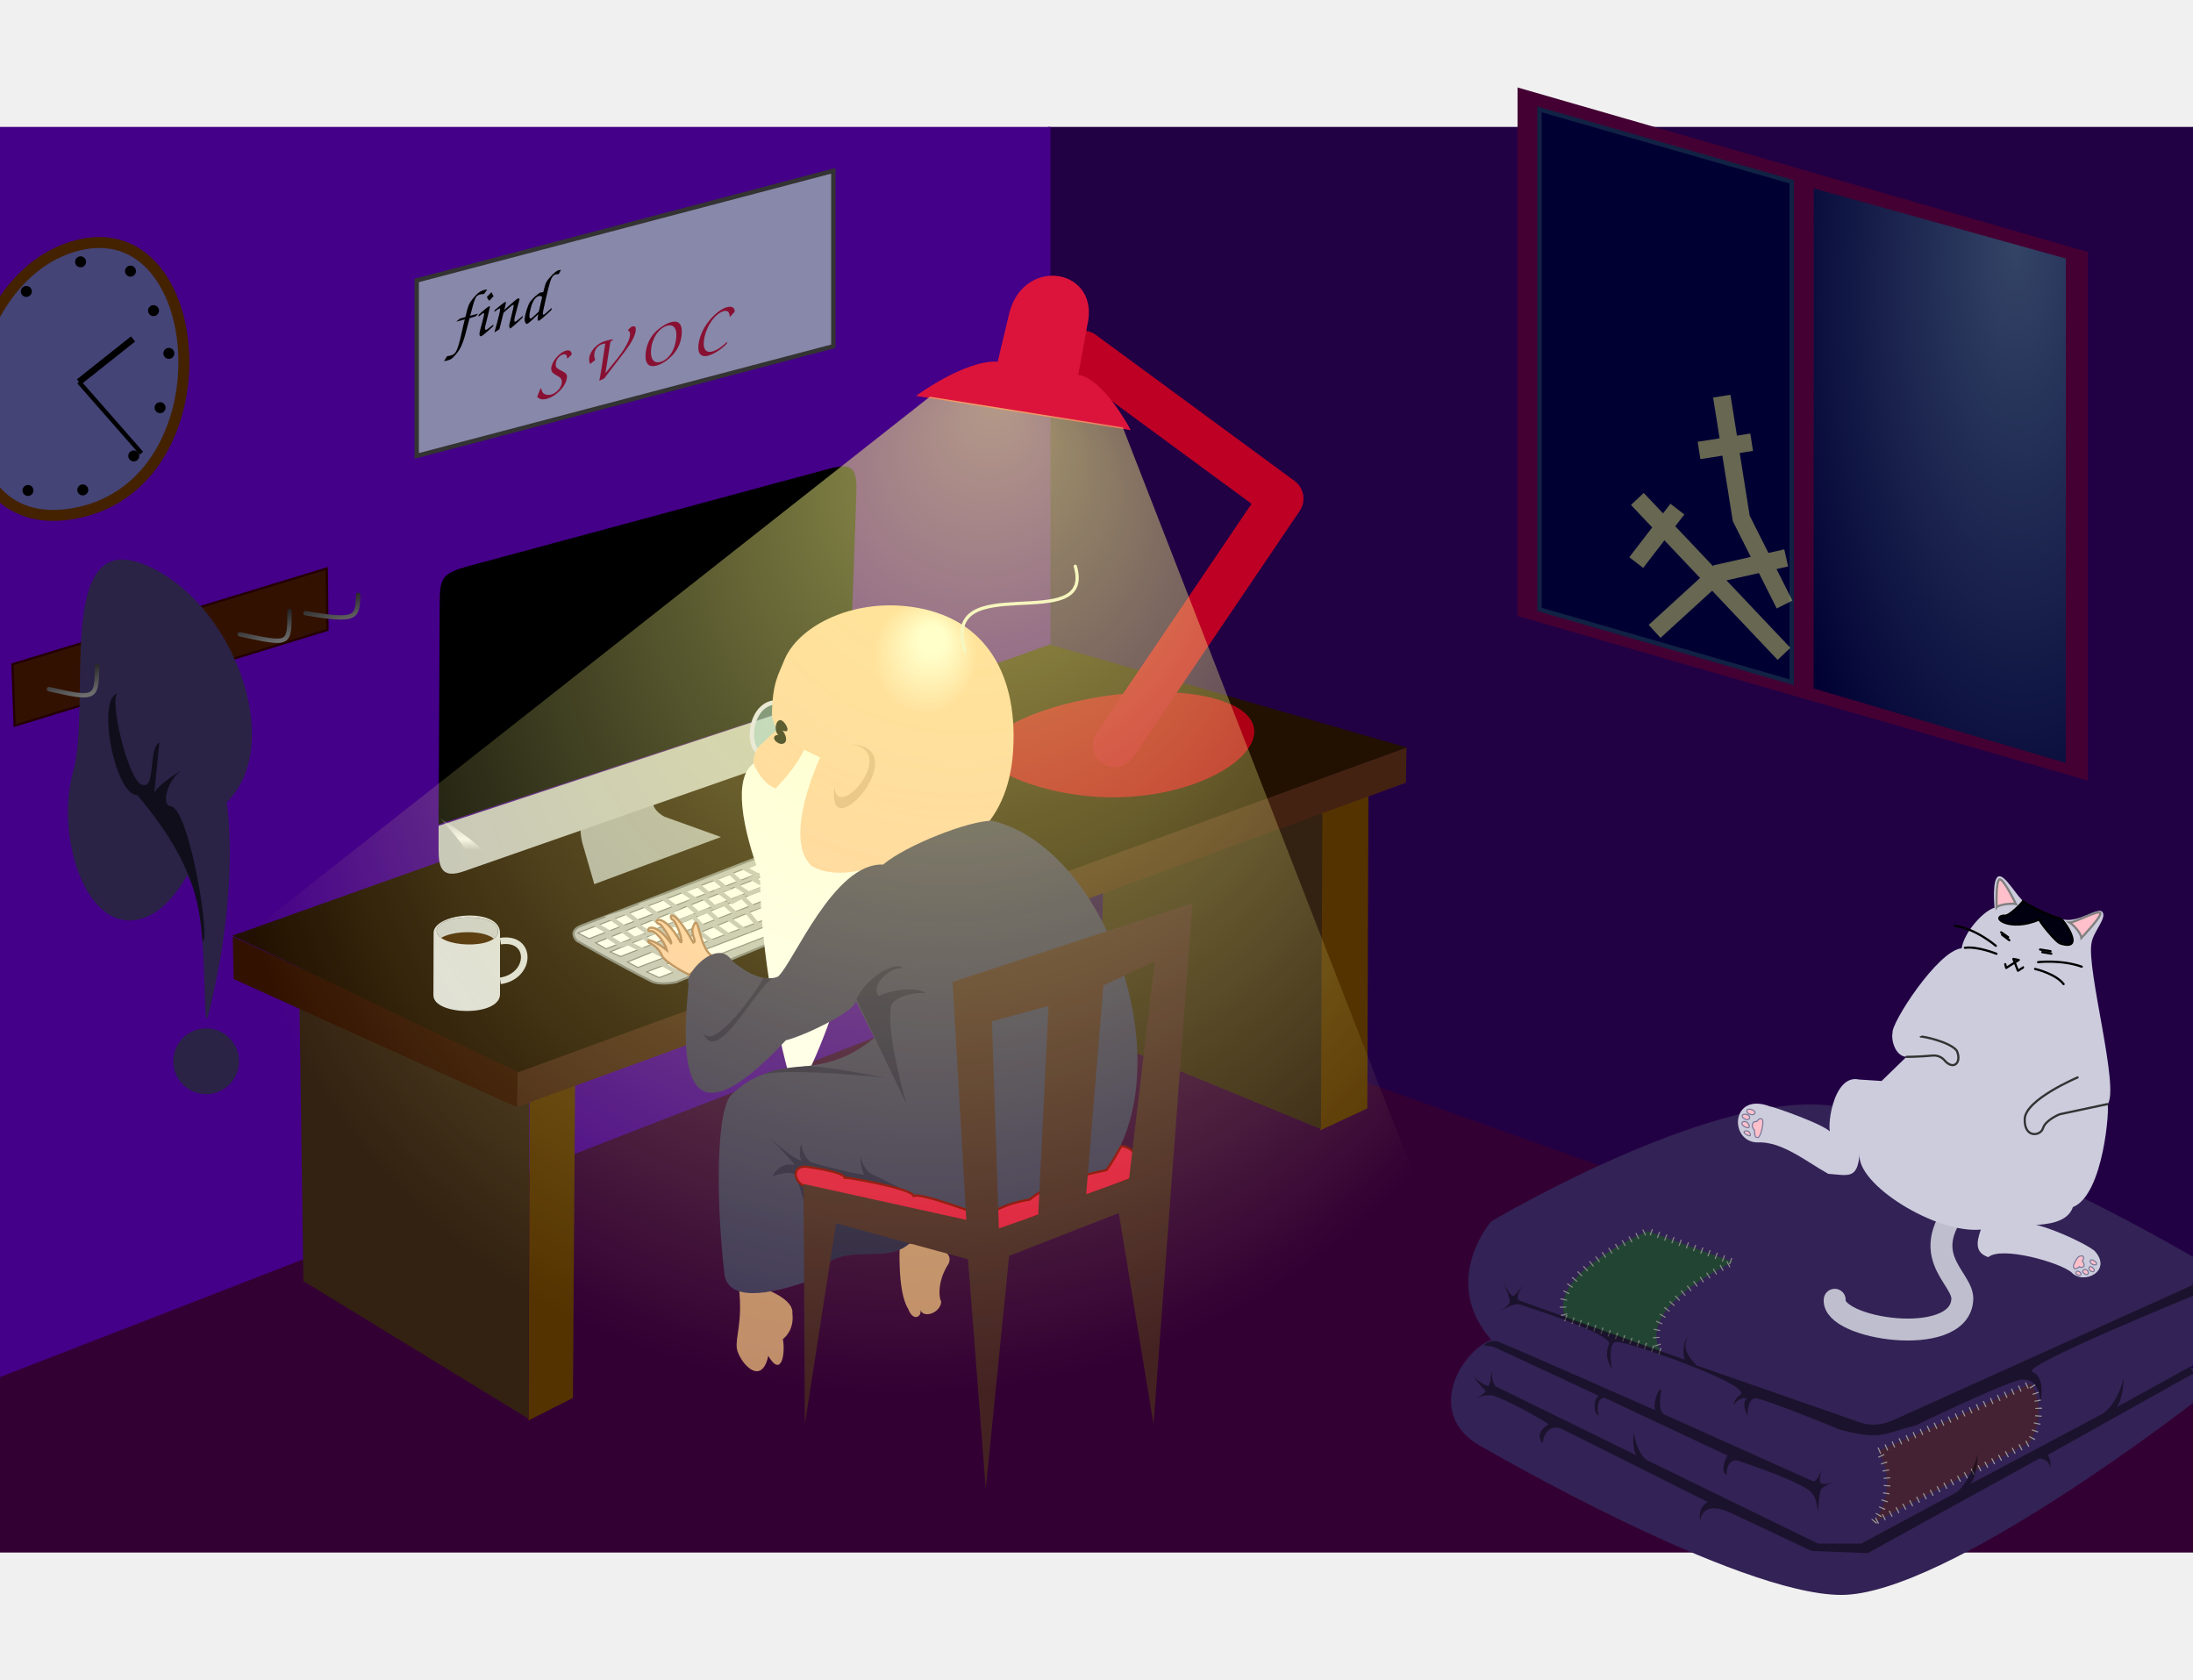
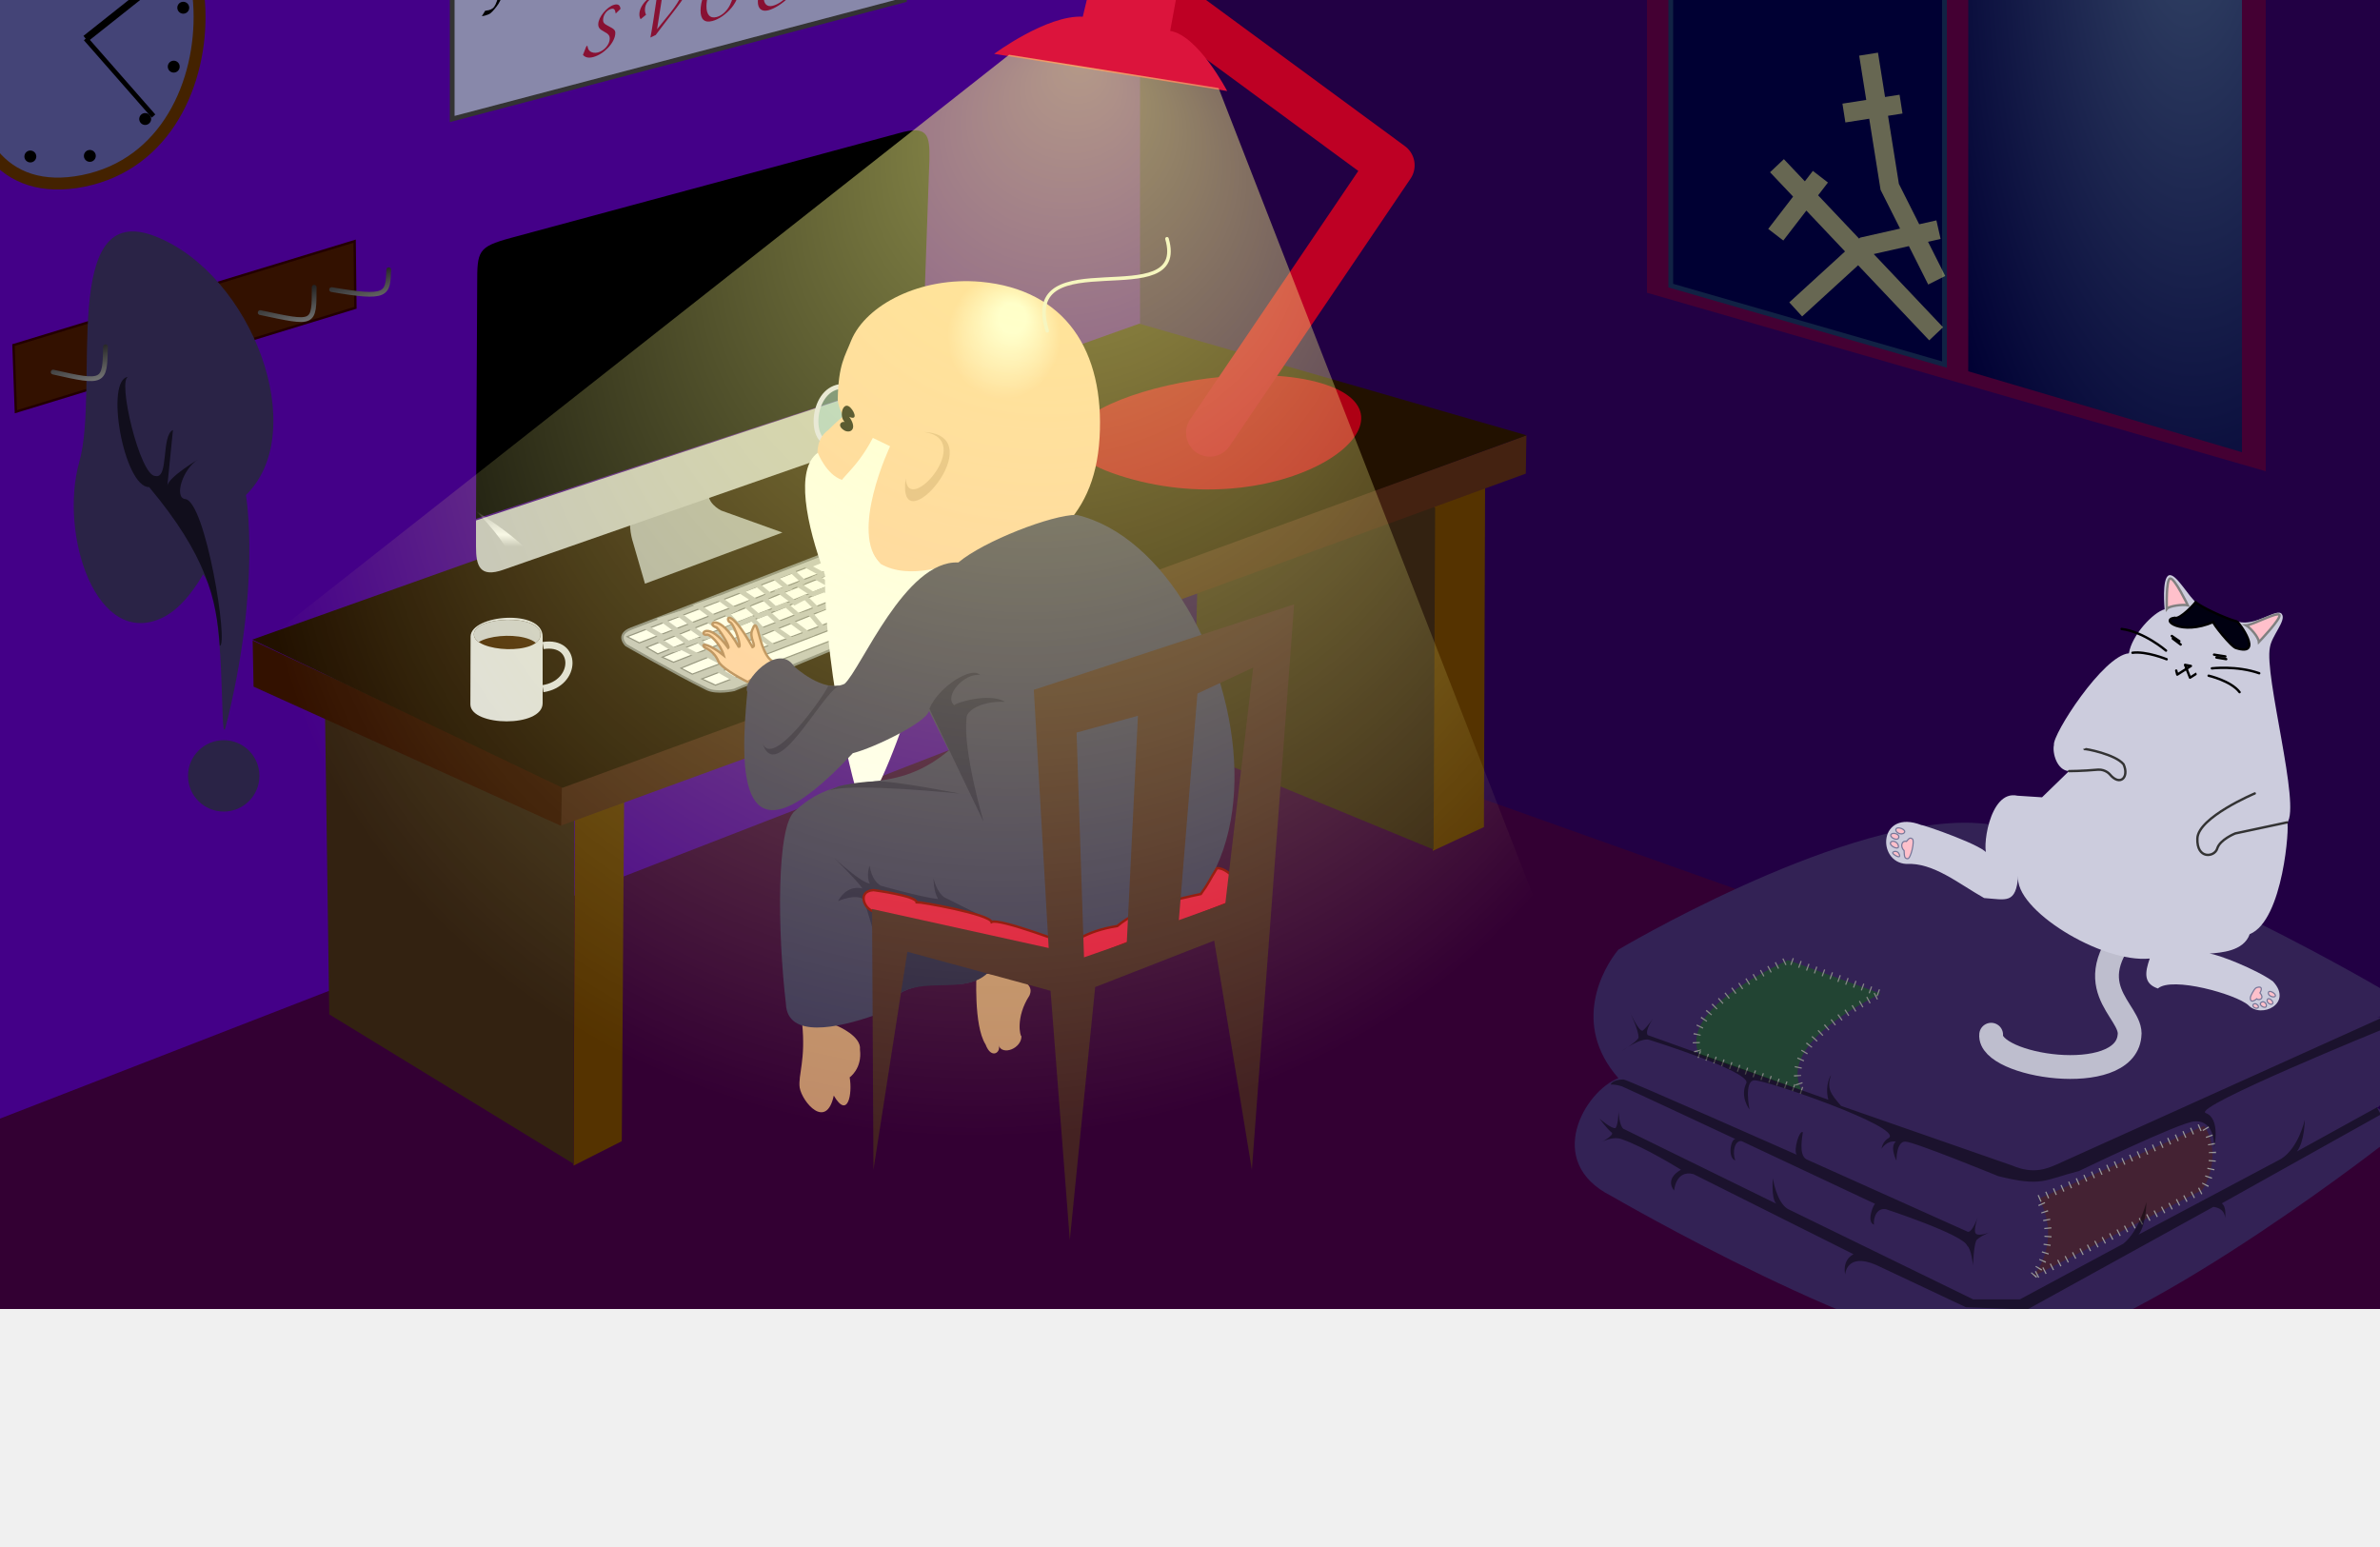
- <svg xmlns="http://www.w3.org/2000/svg">
+ <svg xmlns="http://www.w3.org/2000/svg" viewBox="0 100 1000 650">
  <svg id="wall_floor_hanger_hat_window_blanket" viewBox="0 100 1000 650">
    <style> 
  .slogan {font-size:30px;font-weight:600;font-family:cursive;transform: skew(-1deg, -15deg);}
  </style>
    <defs>
      <linearGradient id="hanger_gradient" gradientTransform="rotate(50)">
        <stop offset="50%" stop-color="black" />
        <stop offset="90%" stop-color="gray" />
      </linearGradient>
      <radialGradient id="sky_gradient" cx="1" cy="1" r="7" fx="0.8" fy="0.1">
        <stop offset="0%" stop-color="#346" />
        <stop offset="15%" stop-color="#003" />
      </radialGradient>
      <marker id="dot" viewBox="0 0 10 10" refX="5" refY="5" markerWidth="5" markerHeight="5">
        <circle cx="5" cy="5" r="5" fill="black" />
      </marker>
    </defs>
    <rect id="floor" x="0" y="484" width="1000" height="266" fill="#303" />
    <polygon id="wall_right" fill="#204" points="478,100 478,484 1000,670 1000,100" />
    <polygon id="wall_left" fill="#408" points="0,100 0,670 479,484 479,100" />
    <polygon id="frame" fill="#88a" points="190,170 190,250 380,200 380,120" stroke="#333" stroke-width="2" />
    <text x="210" y="255" class="slogan">find</text>
    <text x="250" y="290" class="slogan font-red" fill="#813">S V O C</text>
    <path id="clock" fill="#447" stroke="#420" stroke-width="5" d="M 35.33,154.00            C -24.67,169.33 -34.67,290.00 35.00,276.00              104.67,262.00 95.33,138.67 35.33,154.00 Z" />
    <polyline id="clock_numbers" fill="none" points="36.75,161.50 77.00,203.25 59.50,165.75 70.00,183.75 37.75,265.50 61.00,250.00 73.00,228.00 12.75,265.75 12.00,175.00" marker-start="url(#dot)" marker-mid="url(#dot)" marker-end="url(#dot)" />
    <path id="clock_arrow2" fill="none" stroke="black" stroke-width="2" d="M 36.00,216.25            C 36.00,216.25 64.50,248.75 64.50,248.75" />
    <path id="clock_arrow1" fill="none" stroke="black" stroke-width="3" d="M 36.00,216.25            C 36.00,216.25 60.67,196.67 60.67,196.67" />
    <path id="hanger" fill="#310" stroke="#200" stroke-width="1" d="M 5.67,345.00            C 5.67,345.00 149.00,301.33 149.00,301.33              149.00,301.33 149.33,329.33 149.33,329.33              149.33,329.33 6.67,373.00 6.67,373.00              6.67,373.00 5.67,345.00 5.67,345.00 Z" />
    <path id="hat" fill="#2a2346" d="M 65.33,299.33            C 106.00,315.33 130.67,381.33 103.33,408.00              103.33,408.00 110.00,446.00 94.67,506.00              92.08,513.22 95.53,453.87 85.33,441.33              83.05,445.33 76.83,455.25 68.67,459.33              40.67,473.33 24.67,424.67 33.33,394.00              42.00,363.33 24.67,283.33 65.33,299.33 Z" />
    <circle id="hat_ball" fill="#2a2346" cx="94" cy="526" r="15" />
    <path id="hat_crease" fill="#00000099" d="M 92.33,471.33            C 91.00,451.67 86.67,433.33 62.67,404.67              52.03,404.82 43.82,358.93 54.00,358.33              48.99,358.60 58.80,400.35 65.33,400.00              71.00,401.33 67.67,383.00 72.67,380.67              72.67,380.67 70.33,404.00 70.33,404.00              70.95,400.36 83.33,393.00 83.33,393.00              76.67,397.00 73.17,408.95 77.67,409.67              86.35,409.97 96.14,471.47 92.33,471.33 Z" />
    <path id="hanger_unit" fill="none" stroke="url(#hanger_gradient)" stroke-width="2" stroke-linecap="round" d="M 139.33,321.67            C 162.88,325.75 163.00,323.75 163.33,313.33M 109.33,331.33            C 132.18,336.18 132.00,336.55 132.00,320.67M 22.33,356.33            C 44.00,361.27 44.00,360.73 44.33,345.67" />
    <path id="window_frame" fill="#403" d="M 692,82    L 692,323 952,398 952,157 Z" />
    <polygon id="window_left" fill="#003" stroke="#124" stroke-width="2" points="702,92 817,125 817,353.17 702,320" />
    <path id="window_crack_tape" fill="none" stroke="#dd77" stroke-width="8" d="M 754.50,330.00            C 754.50,330.00 783.50,303.50 783.50,303.50              783.50,303.50 814.50,296.50 814.50,296.50M 813.50,340.25            C 813.50,340.25 746.62,269.62 746.62,269.62M 813.75,317.75            C 813.75,317.75 794.00,278.50 794.00,278.50              794.00,278.50 785.12,222.75 785.12,222.75M 746.12,298.62            C 746.12,298.62 764.88,274.25 764.88,274.25M 774.75,247.50            C 774.75,247.50 798.75,243.75 798.75,243.75" />
    <polygon id="sky" fill="url(#sky_gradient)" points="827,128 942,160 942,390 827,356" />
    <path id="blanket" fill="#325" d="M 680.00,653.00            C 665.83,658.50 648.50,688.17 677.00,702.50              677.00,702.50 792.00,769.33 839.67,769.33              887.33,769.33 999.50,682.17 999.50,682.17              1002.43,681.12 1003.83,666.17 998.50,665.50              1005.50,663.50 1007.56,624.88 998.83,627.50              1005.45,625.64 1005.38,619.17 1000.18,615.27              1000.18,615.27 881.67,545.67 825.67,545.67              769.67,545.67 680.00,599.00 680.00,599.00              673.50,606.83 660.13,630.40 680.00,653.00 Z" />
    <path id="blanket_patch" fill="#243" stroke="#888" stroke-width="3" stroke-dasharray=".5 3" d="M 713.75,643.00            C 713.75,643.00 757.25,658.25 757.25,658.25              752.34,650.25 754.25,635.50 790.25,617.50              790.25,617.50 751.25,603.38 751.25,603.38              713.00,621.50 710.48,634.73 713.75,643.00 Z" />
    <path id="blanket_patch2" fill="#423" stroke="#999" stroke-width="3" stroke-dasharray=".5 3" d="M 856.75,703.62            C 856.75,703.62 926.12,673.00 926.12,673.00              932.50,682.62 928.91,694.91 925.27,700.00              925.27,700.00 853.82,736.55 853.82,736.55              858.55,731.82 864.62,718.38 856.75,703.62 Z" />
    <path id="blanket_crease" fill="#00000077" d="M 1000.67,627.67            C 1000.67,627.67 866.58,688.17 866.58,688.17              860.25,691.08 854.83,693.67 845.33,689.67              845.33,689.67 773.58,664.67 773.58,664.67              769.08,659.54 767.46,657.29 769.33,651.67              769.33,651.67 766.58,655.67 768.21,662.07              768.21,662.07 692.33,634.92 692.33,634.92              690.83,633.04 695.08,627.17 695.08,627.17              695.08,627.17 692.46,631.17 690.21,633.04              688.65,633.73 684.40,624.48 684.40,624.48              684.40,624.48 688.65,632.79 688.46,636.04              687.65,637.79 681.33,641.67 681.33,641.67              681.33,641.67 689.52,635.73 693.02,636.92              693.02,636.92 734.71,649.92 733.83,654.92              730.83,660.79 735.08,666.17 735.08,666.17              735.08,666.17 732.71,654.42 736.96,653.92              741.21,653.42 799.21,673.48 793.71,678.04              790.83,679.67 790.58,682.67 790.58,682.67              790.58,682.67 792.71,679.04 796.58,679.67              793.83,681.92 796.83,687.67 796.83,687.67              796.83,687.67 796.71,679.54 800.58,679.67              804.46,679.79 839.58,694.17 839.58,694.17              858.06,698.76 858.63,695.85 873.52,692.03              873.52,692.03 916.42,671.30 922.08,671.17              930.97,670.58 930.33,682.17 930.33,682.17              930.33,682.17 933.15,670.03 926.79,667.67              920.42,665.30 1002.33,632.00 1002.33,632.00              1002.33,632.00 1000.67,627.67 1000.67,627.67 Z            M 998.70,665.27            C 998.70,665.27 965.12,683.79 965.12,683.79              968.39,679.42 968.39,670.52 968.39,670.52              968.39,670.52 965.85,682.33 958.39,686.95              958.39,686.95 898.56,718.75 898.56,718.75              901.74,714.81 901.85,705.06 901.85,705.06              901.85,705.06 898.76,717.40 892.09,722.61              892.09,722.61 848.70,745.94 848.70,745.94              848.70,745.94 829.03,745.94 829.03,745.94              829.03,745.94 751.15,707.95 751.15,707.95              746.41,705.11 744.91,695.11 744.91,695.11              744.91,695.11 744.10,703.21 746.28,705.73              746.28,705.73 682.06,674.26 682.06,674.26              680.33,672.87 680.03,666.86 680.03,666.86              680.03,666.86 680.03,672.39 678.78,673.98              677.11,674.42 672.03,669.98 672.03,669.98              672.03,669.98 675.01,674.09 677.20,675.90              678.42,676.90 672.78,679.98 672.78,679.98              672.78,679.98 677.26,677.23 681.28,678.61              691.08,681.97 706.28,691.48 706.28,691.48              699.08,695.60 703.41,700.23 703.41,700.23              703.41,700.23 704.03,691.48 711.48,693.30              711.48,693.30 778.78,726.98 778.78,726.98              773.78,729.61 775.28,735.48 775.28,735.48              775.28,735.48 775.78,726.11 788.28,731.48              788.28,731.48 826.03,749.27 826.03,749.27              826.03,749.27 851.70,750.27 851.70,750.27              851.70,750.27 929.98,707.09 929.98,707.09              935.16,707.73 934.91,711.86 934.91,711.86              934.91,711.86 935.66,707.11 933.53,705.61              933.53,705.61 1000.36,668.27 1000.36,668.27              1000.36,668.27 998.70,665.27 998.70,665.27 Z            M 682.25,653.58            C 683.72,653.64 754.91,685.18 754.91,685.18              753.47,683.26 756.02,674.69 757.50,675.71              757.36,677.27 755.62,685.21 758.96,687.09              758.96,687.09 826.33,717.33 826.33,717.33              828.57,719.13 831.33,710.33 831.33,710.33              831.33,710.33 828.73,717.42 830.33,718.45              831.94,719.48 836.00,717.79 836.00,717.79              836.00,717.79 831.00,719.88 830.33,721.33              829.27,723.70 829.00,731.67 829.00,731.67              829.00,731.67 828.27,724.61 826.55,723.42              825.09,718.79 792.41,708.07 792.41,708.07              787.38,707.21 787.01,714.28 787.50,714.58              783.99,713.68 787.19,705.90 787.88,705.83              787.88,705.83 731.75,679.46 731.75,679.46              728.88,679.08 727.75,683.96 729.12,687.58              725.87,686.60 727.08,678.57 729.17,678.61              729.17,678.61 682.65,656.83 681.50,656.46              678.38,655.46 676.75,655.71 676.75,655.71              676.91,654.66 679.25,653.46 682.25,653.58 Z" />
    <polygon id="desk_front1" fill="#530" points="262.36,516.92    261.25,679.50 241.00,689.75 241.66,522.00" />
    <polygon id="desk_front2" fill="#530" points="602.50,411.50     624.00,401.50 623.50,547.50 602.00,557.50" />
    <polygon id="desk inside" fill="#321" points="602.34,556.96    501.33,515.33 504.67,384.67 603.00,413.33" />
    <polygon id="desk outside" fill="#321" points="241.33,528.67    136.33,483.33 138.34,626.21 241.00,689.00" />
    <polygon id="desk upfront" fill="#421" points="641.09,399.00    235.69,546.88 236.09,530.00 641.36,382.91" />
    <polygon id="desk upside" fill="#310" points="106.54,488.50    235.75,547.00 236.09,530.09 106.16,469.12" />
    <polygon id="desk board" fill="#210" points="236.33,531.00    641.41,382.90 478.67,336.00 106.00,468.75 " />
    <path id="stand base" fill="#ae0014" d="M 472.92,400.59            C 540.43,420.73 602.83,375.25 555.21,361.04              507.59,346.84 405.40,380.45 472.92,400.59 Z" />
    <path id="stand joint" fill="none" stroke-linecap="round" stroke-linejoin="round" stroke="#be0024" stroke-width="20" d="M 508.33,381.86            C 508.33,381.86 584.38,269.46 584.38,269.46              584.38,269.46 493.75,202.85 493.75,202.85" />
    <path id="stand head" fill="crimson" d="M 460.42,184.12            C 467.71,158.62 501.82,164.86 495.83,190.36              495.83,190.36 491.67,213.00 491.67,213.00              503.39,214.82 515.62,238.24 515.62,238.24              515.62,238.24 417.71,222.63 417.71,222.63              417.71,222.63 439.84,206.23 454.95,207.01              454.95,207.01 460.42,184.12 460.42,184.12 Z" />
    <path id="keyboard1" fill="silver" stroke="gray" stroke-width="1" d="M 424.00,442.00            C 424.00,442.00 375.00,421.67 375.00,421.67              375.00,421.67 265.18,464.14 265.18,464.14              258.46,466.74 263.09,471.09 263.09,471.09              263.09,471.09 283.21,482.68 296.93,489.49              301.20,491.61 308.50,489.88 308.50,489.88              308.50,489.88 424.00,442.00 424.00,442.00 Z" />
    <path id="keyboard2" fill="white" stroke="gray" stroke-width=".5" d="M 294.88,485.25            C 294.88,485.25 300.62,487.88 300.62,487.88              300.62,487.88 393.25,452.12 393.25,452.12              393.25,452.12 387.38,449.88 387.38,449.88              387.38,449.88 294.88,485.25 294.88,485.25 Z            M 286.12,480.75            C 286.12,480.75 290.88,483.25 290.88,483.25              290.88,483.25 385.12,447.75 385.12,447.75              385.12,447.75 374.25,444.88 374.25,444.88              374.25,444.88 286.12,480.75 286.12,480.75 Z            M 283.00,478.25            C 283.00,478.25 278.25,476.12 278.25,476.12              278.25,476.12 366.25,440.25 366.25,440.25              366.25,440.25 370.88,443.00 371.38,443.38              371.88,443.75 283.00,478.25 283.00,478.25 Z            M 276.38,474.75            C 276.38,474.75 271.62,472.00 271.62,472.00              271.62,472.00 359.00,437.12 359.00,437.12              359.00,437.12 364.12,439.88 364.12,439.88              364.12,439.88 276.38,474.75 276.38,474.75 Z            M 268.62,470.12            C 268.62,470.12 263.50,467.50 263.50,467.50              263.50,467.50 351.75,433.50 351.75,433.50              351.75,433.50 356.88,436.12 356.88,436.12              356.88,436.12 268.62,470.12 268.62,470.12 Z" />
    <path id="keyboard3" fill="none" stroke="silver" stroke-width="2" d="M 271.38,463.50            C 271.38,463.50 278.62,467.75 278.62,467.75              278.62,467.75 276.62,468.75 276.62,468.75              276.62,468.75 283.12,473.00 283.12,473.00              283.12,473.00 286.50,472.12 286.50,472.12              286.50,472.12 292.62,475.25 292.62,475.25              292.62,475.25 297.00,475.12 297.00,475.12              297.00,475.12 305.00,479.25 305.00,479.25              305.00,479.25 301.12,481.12 301.12,481.12              301.12,481.12 309.88,486.12 309.88,486.12              309.88,486.12 317.62,483.50 317.62,483.50              317.62,483.50 308.88,478.38 308.88,478.38              308.88,478.38 310.62,477.75 310.62,477.75              310.62,477.75 303.50,472.62 303.50,472.62              303.50,472.62 299.12,474.00 299.12,474.00              299.12,474.00 293.25,469.00 293.25,469.00              293.25,469.00 289.25,470.25 289.25,470.25              289.25,470.25 283.25,465.88 283.25,465.88              283.25,465.88 284.88,465.25 284.88,465.25              284.88,465.25 278.00,460.25 278.00,460.25              278.00,460.25 285.12,458.00 285.12,458.00              285.12,458.00 291.12,462.62 291.12,462.62              291.12,462.62 290.25,463.62 290.25,463.62              290.25,463.62 296.12,467.75 296.12,467.75              296.12,467.75 300.75,466.38 300.75,466.38              300.75,466.38 305.88,470.12 305.88,470.12              305.88,470.12 309.88,469.00 309.88,469.00              309.88,469.00 326.38,480.25 326.38,480.25M 325.12,471.88            C 325.12,471.88 317.88,466.38 317.88,466.38              317.88,466.38 313.25,467.88 313.25,467.88              313.25,467.88 307.75,463.38 307.75,463.38              307.75,463.38 303.88,465.25 303.88,465.25              303.88,465.25 297.88,460.88 297.88,460.88              297.88,460.88 299.88,459.38 299.88,459.38              299.88,459.38 293.25,454.50 293.25,454.50              293.25,454.50 302.12,451.38 302.12,451.38              302.12,451.38 308.62,456.12 308.62,456.12              308.62,456.12 305.38,457.75 305.38,457.75              305.38,457.75 309.88,462.50 309.88,462.50              309.88,462.50 315.88,459.88 315.88,459.88              315.88,459.88 320.75,465.00 320.75,465.00              320.75,465.00 324.75,463.38 324.75,463.38              324.75,463.38 332.50,468.75 332.50,468.75              332.50,468.75 339.88,466.62 339.88,466.62              339.88,466.62 332.00,460.75 332.00,460.75              332.00,460.75 327.75,462.12 327.75,462.12              327.75,462.12 322.62,457.38 322.62,457.38              322.62,457.38 318.62,458.88 318.62,458.88              318.62,458.88 313.25,454.25 313.25,454.25              313.25,454.25 317.00,452.25 317.00,452.25              317.00,452.25 311.12,448.38 311.12,448.38              311.12,448.38 318.00,445.50 318.00,445.50              318.00,445.50 323.38,450.00 323.38,450.00              323.38,450.00 321.00,451.38 321.00,451.38              321.00,451.38 325.75,455.75 325.75,455.75              325.75,455.75 330.25,454.12 330.25,454.12              330.25,454.12 335.50,458.75 335.50,458.75              335.50,458.75 340.25,457.50 340.25,457.50              340.25,457.50 345.75,464.12 345.75,464.12              345.75,464.12 353.00,462.12 353.00,462.12              353.00,462.12 347.50,454.62 347.50,454.62              347.50,454.62 343.50,456.12 343.50,456.12              343.50,456.12 338.25,450.88 338.25,450.88              338.25,450.88 333.88,453.25 333.88,453.25              333.88,453.25 327.38,448.38 327.38,448.38              327.38,448.38 331.12,447.25 331.12,447.25              331.12,447.25 325.50,442.62 325.50,442.62              325.50,442.62 332.75,439.88 332.75,439.88              332.75,439.88 337.50,444.38 337.62,444.38              337.75,444.38 335.50,445.75 335.50,445.75              335.50,445.75 341.50,449.62 341.50,449.62              341.50,449.62 346.62,447.75 346.62,447.75              346.62,447.75 351.50,452.12 351.50,452.12              351.50,452.12 349.88,446.50 349.88,446.50              349.88,446.50 343.00,442.62 343.00,442.62              343.00,442.62 345.75,441.38 345.75,441.38              345.75,441.38 339.25,437.88 339.25,437.88              339.25,437.88 345.12,435.50 345.12,435.50              345.12,435.50 351.62,438.88 351.62,438.88" />
  </svg>
  <svg id="cattail_hand_foot_anim" viewBox="0 100 1000 650">
    <path id="cat_tail" fill="none" stroke="#bebece" stroke-width="10" stroke-linecap="round" d="M 898.88,585.62            C 870.00,614.12 896.38,624.38 894.75,635.25              892.64,656.91 835.33,648.03 836.62,634.75">
      <animate attributeName="d" dur="2s" begin="1.5s" repeatCount="indefinite" keyTimes="0;.70;.9;1" values="M 898.88,585.62            C 870.00,614.12 896.38,624.38 894.75,635.25              892.64,656.91 835.33,648.03 836.62,634.75;     M 898.88,585.62            C 870.00,614.12 896.38,624.38 894.75,635.25              892.64,656.91 835.33,648.03 836.62,634.75;     M 898.88,585.62            C 870.00,614.12 896.38,624.38 894.75,635.25              892.64,656.91 840.00,648.00 850.73,623.27;     M 898.88,585.62            C 870.00,614.12 896.38,624.38 894.75,635.25              892.64,656.91 835.33,648.03 836.62,634.75" />
    </path>
    <path id="hand" fill="#ffcca9" stroke="#af7c59" d="M 314.18,486.55            C 314.18,486.55 303.64,481.45 301.82,477.82              300.82,475.36 298.91,473.27 296.00,472.00              294.12,469.88 298.38,470.75 304.09,475.36              302.75,470.62 298.10,465.93 296.62,466.75              293.50,466.62 297.62,460.62 306.00,472.25              306.89,471.58 301.37,463.04 300.75,463.50              296.62,462.25 302.12,456.88 310.36,471.73              311.87,472.52 308.88,463.12 307.00,461.62              304.38,460.75 306.00,453.75 316.18,471.91              318.15,471.29 314.38,467.88 316.25,464.25              318.88,457.12 318.55,477.64 326.55,478.55              326.55,478.55 314.18,486.55 314.18,486.55 Z">
      <animate attributeName="d" keyTimes="0;.2;.4;.6;.8;1" dur=".3s" repeatCount="indefinite" values="M 314.18,486.55            C 314.18,486.55 303.64,481.45 301.82,477.82              300.82,475.36 298.91,473.27 296.00,472.00              294.12,469.88 298.38,470.75 304.09,475.36              302.75,470.62 298.10,465.93 296.62,466.75              293.50,466.62 297.62,460.62 306.00,472.25              306.89,471.58 301.37,463.04 300.75,463.50              296.62,462.25 302.12,456.88 310.36,471.73              311.87,472.52 308.88,463.12 307.00,461.62              304.38,460.75 306.00,453.75 316.18,471.91              318.15,471.29 314.38,467.88 316.25,464.25              318.88,457.12 318.55,477.64 326.55,478.55              326.55,478.55 314.18,486.55 314.18,486.55 Z;     M 318.10,486.12            C 318.10,486.12 311.14,478.98 309.32,475.35              308.32,472.89 305.66,473.64 302.75,472.38              303.62,470.38 304.94,469.88 310.40,472.31              309.06,467.57 306.86,467.68 305.38,468.50              302.25,468.37 304.89,458.98 313.27,470.61              314.69,470.01 313.00,465.12 309.25,463.75              305.12,462.50 319.00,460.38 316.01,470.35              317.88,471.62 319.50,464.15 314.38,462.25              311.82,461.38 319.18,453.17 322.88,471.38              324.85,470.75 326.88,467.00 327.38,466.38              338.12,461.12 324.50,469.75 330.47,478.12              330.47,478.12 318.10,486.12 318.10,486.12 Z;     M 315.22,487.48            C 315.22,487.48 301.70,480.07 299.88,476.44              298.88,473.98 296.39,470.87 292.70,472.39              289.96,472.43 294.52,464.79 299.44,472.06              298.10,467.32 297.86,464.93 296.38,465.75              293.25,465.62 297.88,459.19 302.00,470.69              302.89,470.02 300.81,462.42 300.19,462.88              296.06,461.62 300.69,454.69 305.31,470.31              306.82,471.10 306.82,465.31 304.94,463.81              302.32,462.94 305.69,456.75 309.56,471.00              311.53,470.38 309.32,469.63 311.19,466.00              315.56,461.75 307.88,472.62 324.57,478.78              324.57,478.78 315.22,487.48 315.22,487.48 Z;     M 316.79,488.25            C 316.79,488.25 306.25,483.15 304.43,479.52              303.43,477.06 304.53,476.27 301.62,475.00              299.75,472.88 304.25,472.19 306.70,477.06              305.36,472.32 301.39,469.61 299.91,470.43              296.79,470.30 303.78,464.00 308.61,473.95              309.50,473.28 302.56,464.85 301.94,465.31              297.81,464.06 302.88,458.88 312.97,473.43              314.48,474.22 309.94,466.56 308.06,465.06              305.44,464.19 305.88,457.06 318.79,473.61              320.76,472.99 316.99,469.58 318.86,465.95              321.49,458.82 321.16,479.34 329.16,480.25              329.16,480.25 316.79,488.25 316.79,488.25 Z;     M 315.83,486.64            C 315.83,486.64 306.34,479.41 304.52,475.78              303.52,473.32 302.56,471.84 299.65,470.57              297.77,468.45 301.61,467.70 306.65,473.91              305.31,469.17 304.39,468.52 301.91,465.83              298.79,465.70 302.65,459.78 309.65,472.65              310.54,471.98 305.62,462.93 305.00,463.39              300.87,462.14 307.13,456.78 313.19,471.77              315.11,472.59 313.78,464.04 313.17,464.04              310.55,463.17 315.00,454.64 317.83,472.00              319.80,471.38 317.56,469.59 319.43,465.96              322.06,458.83 320.20,477.73 328.20,478.64              328.20,478.64 315.83,486.64 315.83,486.64 Z;     M 314.18,486.55            C 314.18,486.55 303.64,481.45 301.82,477.82              300.82,475.36 298.91,473.27 296.00,472.00              294.12,469.88 298.38,470.75 304.09,475.36              302.75,470.62 298.10,465.93 296.62,466.75              293.50,466.62 297.62,460.62 306.00,472.25              306.89,471.58 306.07,467.45 305.45,467.91              302.91,469.09 305.73,456.55 310.36,471.73              311.87,472.52 308.88,463.12 307.00,461.62              304.38,460.75 306.00,453.75 316.18,471.91              318.15,471.29 314.38,467.88 316.25,464.25              318.88,457.12 318.55,477.64 326.55,478.55              326.55,478.55 314.18,486.55 314.18,486.55 Z" />
    </path>
    <path id="foot_left" fill="#bf8c69" d="M 351.67,631.00            C 345.79,628.28 337.00,629.67 337.00,629.67              338.67,645.33 335.27,651.55 336.00,657.00              337.12,663.17 347.18,674.91 350.33,660.33              356.27,670.45 358.22,659.52 357.00,652.67              357.00,652.67 362.33,649.00 361.33,641.00              362.00,635.33 351.99,631.15 351.67,631.00 Z">
      <animate attributeName="d" keyTimes="0;.45;.5;.95;1" dur="5s" repeatCount="indefinite" values="M 351.67,631.00            C 345.79,628.28 337.00,629.67 337.00,629.67              338.67,645.33 335.27,651.55 336.00,657.00              337.12,663.17 347.18,674.91 350.33,660.33              356.27,670.45 358.22,659.52 357.00,652.67              357.00,652.67 362.33,649.00 361.33,641.00              362.00,635.33 351.99,631.15 351.67,631.00 Z;     M 351.67,631.00            C 345.79,628.28 337.00,629.67 337.00,629.67              338.67,645.33 335.27,651.55 336.00,657.00              337.12,663.17 347.18,674.91 350.33,660.33              356.27,670.45 358.22,659.52 357.00,652.67              357.00,652.67 362.33,649.00 361.33,641.00              362.00,635.33 351.99,631.15 351.67,631.00 Z;     M 351.67,631.00            C 345.79,628.28 337.00,629.67 337.00,629.67              338.67,645.33 339.73,655.36 341.09,658.55              346.55,664.18 358.82,666.55 355.00,659.64              358.55,666.82 361.27,659.36 358.18,654.91              353.91,646.64 361.27,644.18 360.27,636.18              360.94,630.51 351.99,631.15 351.67,631.00 Z;     M 351.67,631.00            C 345.79,628.28 337.00,629.67 337.00,629.67              338.67,645.33 339.73,655.36 341.09,658.55              346.55,664.18 358.82,666.55 355.00,659.64              358.55,666.82 361.27,659.36 358.18,654.91              353.91,646.64 361.27,644.18 360.27,636.18              360.94,630.51 351.99,631.15 351.67,631.00 Z;     M 351.67,631.00            C 345.79,628.28 337.00,629.67 337.00,629.67              338.67,645.33 335.27,651.55 336.00,657.00              337.12,663.17 347.18,674.91 350.33,660.33              356.27,670.45 358.22,659.52 357.00,652.67              357.00,652.67 362.33,649.00 361.33,641.00              362.00,635.33 351.99,631.15 351.67,631.00 Z" />
    </path>
    <path id="foot_right" fill="#bf8c69" d="M 410.33,608.67            C 410.33,608.67 426.33,610.33 426.33,610.33              431.09,612.44 434.24,614.40 432.55,618.27              426.51,627.58 428.72,635.70 429.18,635.36              429.24,640.49 421.18,643.73 419.55,639.18              420.82,641.91 416.58,645.49 414.09,638.82              409.00,630.82 410.33,608.67 410.33,608.67 Z">
      <animate attributeName="d" keyTimes="0;.45;.5;.95;1" dur="5s" repeatCount="indefinite" values="M 410.33,608.67            C 410.33,608.67 426.33,610.33 426.33,610.33              431.09,612.44 434.24,614.40 432.55,618.27              426.51,627.58 428.72,635.70 429.18,635.36              429.24,640.49 421.18,643.73 419.55,639.18              420.82,641.91 416.58,645.49 414.09,638.82              409.00,630.82 410.33,608.67 410.33,608.67 Z;     M 410.33,608.67            C 410.33,608.67 426.33,610.33 426.33,610.33              431.09,612.44 434.24,614.40 432.55,618.27              426.51,627.58 428.72,635.70 429.18,635.36              429.24,640.49 421.18,643.73 419.55,639.18              420.82,641.91 416.58,645.49 414.09,638.82              409.00,630.82 410.33,608.67 410.33,608.67 Z;     M 410.33,608.67            C 410.33,608.67 426.33,610.33 426.33,610.33              431.09,612.44 433.67,617.00 432.67,620.33              428.68,624.49 428.33,637.33 428.33,637.33              428.39,642.46 418.74,646.25 418.67,640.00              420.17,648.94 411.15,644.22 410.33,639.33              410.33,639.33 410.33,608.67 410.33,608.67 Z;     M 410.33,608.67            C 410.33,608.67 426.33,610.33 426.33,610.33              431.09,612.44 433.67,617.00 432.67,620.33              428.68,624.49 428.33,637.33 428.33,637.33              428.39,642.46 418.74,646.25 418.67,640.00              420.17,648.94 411.15,644.22 410.33,639.33              410.33,639.33 410.33,608.67 410.33,608.67 Z;     M 410.33,608.67            C 410.33,608.67 426.33,610.33 426.33,610.33              431.09,612.44 434.24,614.40 432.55,618.27              426.51,627.58 428.72,635.70 429.18,635.36              429.24,640.49 421.18,643.73 419.55,639.18              420.82,641.91 416.58,645.49 414.09,638.82              409.00,630.82 410.33,608.67 410.33,608.67 Z" />
    </path>
  </svg>
  <svg id="monitor_cup_glass_face_body_cushion_chair_cat" viewBox="0 100 1000 650">
    <path id="monitor3" fill="darkgray" d="M 282.50,391.75            C 282.50,391.75 265.50,415.25 265.50,415.25              263.45,420.55 266.00,428.00 266.00,428.00              266.00,428.00 271.00,445.25 271.00,445.25              271.00,445.25 328.75,423.75 328.75,423.75              328.75,423.75 303.00,414.50 303.00,414.50              303.00,414.50 295.64,410.91 298.25,405.25              298.25,405.25 313.50,381.75 313.50,381.75              313.50,381.75 282.50,391.75 282.50,391.75 Z" />
    <path id="monitor1" fill="silver" d="M 200.00,429.67            C 200.00,437.67 201.48,442.97 211.67,439.33              211.67,439.33 387.33,378.00 387.33,378.00              387.33,378.00 387.67,356.67 387.67,356.67              387.67,356.67 200.00,418.67 200.00,418.67              200.00,418.67 200.00,429.67 200.00,429.67 Z" />
    <path id="monitor2" fill="black" d="M 200.00,418.00            C 200.00,418.00 387.33,356.67 387.33,356.67              387.33,356.67 390.50,267.25 390.50,267.25              390.75,256.50 389.75,252.50 377.50,256.00              377.50,256.00 214.50,300.00 214.50,300.00              200.75,303.75 200.50,305.50 200.50,319.25              200.50,319.25 200.00,418.00 200.00,418.00 Z" />
    <path id="cup_grip" fill="none" stroke="#ddd" stroke-width="3" d="M 228.18,471.24            C 242.81,468.94 242.56,487.19 228.13,489.35" />
    <path id="cup_hole" fill="#ccc" d="M 199.09,466.52            C 199.13,474.13 227.04,475.48 227.13,466.65              227.22,457.83 199.04,458.91 199.09,466.52 Z" />
    <path id="coffe" fill="#420" d="M 226.77,473.38            C 226.85,464.55 198.68,465.64 198.72,473.25              198.72,473.25 226.77,473.38 226.77,473.38 Z" />
    <path id="cup" fill="#ddd" d="M 228.00,495.45            C 228.00,505.82 197.82,505.27 197.64,496.00              197.64,496.00 197.73,467.45 197.73,467.45              197.82,458.23 228.11,455.67 228.00,467.55              228.00,467.55 228.00,495.45 228.00,495.45 M 199.09,466.52            C 199.13,474.13 227.04,475.48 227.13,466.65              227.22,457.83 199.04,458.91 199.09,466.52 Z" />
    <path id="glass" fill="#87ceeb7a" stroke="#ddf" stroke-width="2" d="M 350.67,363.00            C 339.67,367.33 340.67,390.33 351.33,385.33              362.00,380.33 361.67,358.67 350.67,363.00 Z" />
    <defs>
      <radialGradient id="face_gradient" cx="0.5" cy="0.5" r="1" fx="0.7" fy="0.1">
        <stop offset="5%" stop-color="white" />
        <stop offset="20%" stop-color="#ffcca9" />
      </radialGradient>
    </defs>
    <path id="face" fill="url(#face_gradient)" d="M 396.55,438.00            C 390.18,439.27 391.61,443.76 380.55,443.09              368.88,444.63 330.50,393.00 347.97,380.73              352.06,376.62 354.33,374.89 354.33,374.89              353.06,372.81 352.00,369.56 352.00,367.75              352.25,353.12 355.03,349.76 357.67,343.00              363.91,328.09 386.64,316.18 412.07,318.40              447.67,321.67 464.18,347.45 462.00,384.00              459.82,420.55 437.27,431.82 405.45,448.00              399.73,441.23 404.09,445.36 396.55,438.00 Z" />
    <path id="hair" fill="none" stroke="#eee" stroke-width="1.5" stroke-linecap="round" d="M 440.00,339.00            C 428.00,300.33 499.67,332.67 490.33,300.33" />
    <path id="beard_back" fill="white" d="M 353.75,401.62            C 353.75,401.62 362.41,429.62 370.00,436.91              382.50,444.19 400.62,436.50 400.62,436.50              400.62,436.50 374.83,530.30 362.50,539.75              360.95,539.83 346.59,486.42 346.61,441.54              338.75,420.38 334.01,397.07 343.62,390.25              343.62,390.25 347.12,399.38 353.75,401.62 Z" />
    <path id="beard_front" fill="white" d="M 349.72,410.84            C 352.09,425.69 370.00,436.91 370.00,436.91              356.64,424.07 374.00,387.50 374.00,387.50              374.00,387.50 366.75,384.00 366.75,384.00              358.09,400.45 350.82,400.55 349.72,410.84 Z" />
    <path id="ear" fill="#dfac89" d="M 388.19,381.51            C 410.33,384.46 381.25,417.59 380.56,400.94              376.39,430.43 418.06,382.90 388.19,381.51 Z" />
    <path id="body" fill="#3a3356" d="M 452.33,416.33            C 526.33,433.67 565.55,624.35 421.41,598.34              408.33,628.33 389.67,599.67 367.36,626.61              351.91,631.99 330.82,636.50 330.21,621.75              326.73,591.92 326.04,546.47 334.20,540.57              355.67,521.00 373.00,536.67 398.67,515.33              398.67,515.33 390.33,498.67 390.33,498.67              389.42,503.39 367.36,514.21 358.33,516.46              309.00,569.33 311.00,522.67 314.00,490.67              311.47,486.77 326.84,469.47 333.67,480.00              333.67,480.00 346.01,491.49 354.86,487.32              361.81,481.08 380.27,435.29 402.67,436.33              413.50,427.25 442.12,416.25 452.33,416.33 Z" />
    <path id="cloth_crease" fill="#251e41" d="M 348.00,488.12            C 350.30,488.43 351.34,488.27 352.74,488.04              345.22,491.04 325.88,530.88 320.25,511.88              324.12,524.25 346.75,491.62 348.00,488.12 Z            M 390.50,497.75            C 394.62,488.12 408.62,479.80 411.75,483.62              405.35,482.63 396.25,492.38 401.00,496.38              400.59,495.56 415.50,490.75 422.25,494.88              411.62,494.50 405.75,499.00 406.12,501.88              404.50,515.25 413.25,545.25 413.25,545.25              413.25,545.25 390.50,497.75 390.50,497.75 Z            M 352.36,530.36            C 354.82,529.73 360.25,528.62 367.82,528.27              375.39,527.92 403.36,533.45 403.36,533.45              385.88,531.75 354.00,529.25 347.64,532.45              347.64,532.44 352.18,530.41 352.36,530.36 Z            M 375.38,619.38            C 375.38,619.38 363.00,578.00 363.00,578.00              359.62,575.25 352.12,578.62 352.12,578.62              353.62,575.75 357.00,572.06 362.38,573.31              360.00,569.81 350.50,560.50 350.50,560.50              350.50,560.50 361.75,570.94 365.50,571.25              363.75,568.19 365.38,563.69 365.38,563.69              365.38,563.69 366.00,569.69 370.00,572.12              370.00,572.12 387.19,577.00 394.12,577.75              392.12,574.06 392.25,569.12 392.25,569.12              392.25,569.12 393.50,574.75 396.75,577.00              396.75,577.00 422.00,589.62 422.00,589.62              418.91,627.55 390.18,605.73 375.38,619.38 Z" />
    <path id="cushion" fill="crimson" stroke="#800" stroke-width="1" d="M 416.64,587.40            C 415.64,584.00 386.51,578.90 385.13,579.06              384.91,576.36 367.00,574.00 367.00,574.00              359.39,574.55 363.77,583.30 368.00,583.00              368.00,583.00 448.91,606.00 448.91,606.00              448.91,606.00 524.36,576.18 524.36,576.18              524.36,576.18 516.96,564.32 511.31,564.81              508.19,569.69 508.00,570.94 504.55,575.64              493.43,578.02 478.73,581.27 469.45,589.09              455.64,591.27 449.50,597.00 449.50,597.00              449.50,597.00 419.82,585.64 416.64,587.40 Z" />
    <path id="chair" fill="#422" d="M 434.38,489.84            L 543.75,453.93 543.75,453.93 526.00,691.50      510.16,595.21 460.16,614.73 449.50,721.00      441.41,616.29 381.25,599.89 367.00,691.50      366.41,581.94 440.63,598.33 434.38,489.84 Z            M 503.13,491.40            L 495.31,586.62 514.84,579.60 526.56,480.47      503.13,491.40 Z            M 478.13,500.76            L 452.34,507.79 455.47,602.24 473.44,595.99      478.13,500.76 Z" />
    <path id="cat" fill="#ccd" d="M 909.50,456.00            C 909.50,456.00 908.25,443.00 911.25,441.75              914.25,440.50 919.75,451.25 923.25,453.50              926.75,455.75 933.25,459.25 940.50,461.25              947.75,463.25 956.75,455.25 958.75,458.00              960.75,460.75 954.50,467.00 953.75,472.00              951.25,483.75 966.75,538.75 961.00,545.67              962.06,546.00 959.50,586.75 945.25,592.50              942.73,599.82 932.82,600.27 928.33,600.67              931.73,600.91 948.00,607.25 955.00,612.33              963.65,621.55 950.15,628.17 944.67,622.33              939.50,617.75 912.64,610.15 906.67,615.33              900.50,613.25 901.25,608.50 903.25,602.75              882.92,604.75 846.00,582.00 848.00,568.00              847.00,580.00 843.00,578.00 833.67,577.33              823.00,571.33 812.33,562.33 801.00,563.00              788.33,562.33 789.33,539.67 807.33,546.67              807.36,546.26 835.21,555.82 835.00,559.00              832.63,558.47 835.44,531.58 847.67,534.33              847.67,534.33 858.00,535.00 858.00,535.00              858.00,535.00 869.33,524.00 869.33,524.00              864.21,523.70 862.25,516.25 863.00,513.00              862.25,508.75 883.67,475.42 894.50,474.50              895.75,466.75 904.75,457.25 909.50,456.00 Z" />
    <path id="cat_paw_right" fill="none" stroke="#333" stroke-width="1" stroke-linecap="round" d="M 960.91,545.55            C 960.91,545.55 939.18,550.18 939.18,550.18              939.18,550.18 932.75,552.75 931.62,556.50              930.50,560.25 922.92,561.17 923.27,552.27              923.62,543.38 947.38,533.38 947.38,533.38" />
    <path id="cat_sole" fill="pink" stroke="#779" stroke-width=".5" d="M 795.25,558.44            C 795.48,559.07 798.83,561.18 798.06,559.06              797.29,556.95 795.02,557.81 795.25,558.44 Z            M 794.29,554.40            C 794.22,553.00 797.02,553.10 797.62,555.25              798.23,557.40 794.36,555.80 794.29,554.40 Z            M 794.44,550.88            C 794.59,549.59 798.08,550.09 797.81,551.81              797.54,553.53 794.29,552.16 794.44,550.88 Z            M 796.62,548.38            C 797.12,546.99 801.22,548.61 800.12,549.88              799.03,551.14 796.13,549.76 796.62,548.38 Z            M 801.04,553.53            C 798.93,553.07 798.33,555.84 800.04,557.40              800.16,559.96 800.20,560.73 801.53,560.80              802.87,560.87 804.64,553.18 803.49,552.44              802.33,551.71 801.89,552.56 801.04,553.53 Z            M 946.91,621.87            C 947.87,621.17 949.74,623.04 948.57,623.52              947.39,624.00 945.96,622.57 946.91,621.87 Z            M 950.09,621.17            C 951.41,620.20 952.83,622.26 952.09,623.04              951.35,623.83 948.76,622.15 950.09,621.17 Z            M 952.65,620.00            C 953.23,618.79 955.52,620.83 954.87,621.70              954.22,622.57 952.08,621.21 952.65,620.00 Z            M 953.09,617.09            C 953.36,615.65 956.39,617.52 956.04,618.48              955.70,619.43 952.82,618.53 953.09,617.09 Z            M 949.57,617.17            C 951.83,619.90 948.80,620.40 948.22,619.70              945.36,621.91 945.39,619.57 945.61,618.78              945.83,618.00 947.04,615.87 947.61,615.30              948.17,614.74 951.42,613.81 949.57,617.17 Z" />
    <path id="cat_hair" fill="#001" d="M 922.49,452.93            C 922.79,453.08 915.83,460.56 913.81,459.56              907.31,460.31 916.56,467.19 930.00,461.33              929.12,461.27 937.77,472.20 939.67,472.33              951.30,475.95 940.70,461.24 939.84,461.12              934.88,459.84 924.00,454.66 922.49,452.93 Z" />
    <path id="cat_ear" fill="pink" stroke="gray" stroke-width="1" d="M 910.44,455.81            C 911.38,454.58 917.13,453.86 919.25,454.31              919.25,454.31 913.75,442.88 911.88,443.06              910.00,443.25 910.44,455.81 910.44,455.81 Z            M 943.75,462.75            C 946.38,462.69 956.44,457.12 957.69,458.31              958.94,459.50 949.12,469.75 949.12,469.75              948.94,467.62 945.50,463.75 943.75,462.75 Z" />
    <path id="cat_face" fill="none" stroke="black" stroke-width="1" stroke-linecap="round" stroke-linejoin="round" d="M 922.49,452.93            C 922.79,453.08 915.83,460.56 913.81,459.56              907.31,460.31 916.56,467.19 930.00,461.33              929.12,461.27 937.77,472.20 939.67,472.33              951.30,475.95 940.70,461.24 939.84,461.12              934.88,459.84 924.00,454.66 922.49,452.93 Z            M 914.38,481.75            C 914.38,481.75 914.82,483.45 914.82,483.45              914.82,483.45 920.55,479.82 920.55,479.82              920.55,479.82 918.09,479.36 918.09,479.36              918.09,479.36 920.18,484.73 920.18,484.73              920.18,484.73 922.97,483.00 922.88,483.00M 941.00,490.82            C 937.38,486.06 928.00,483.91 928.00,483.91M 910.09,473.36            C 910.09,473.36 901.00,465.50 891.45,464.27M 896.00,474.27            C 901.81,473.50 910.36,477.00 910.36,477.00M 949.25,482.88            C 939.81,479.56 929.36,480.82 929.36,480.82M 930.28,475.06            C 930.28,475.06 935.03,475.81 935.03,475.81M 935.38,476.94            C 935.38,476.94 931.25,476.25 931.25,476.25M 912.53,467.22            C 912.53,467.22 915.69,469.41 915.69,469.41M 912.94,468.31            C 912.94,468.31 916.25,470.81 916.25,470.81" />
  </svg>
  <svg id="steam_code_cat_paw_eye_light_anim" viewBox="0 100 1000 650">
    <defs>
      <radialGradient id="light_gradient" cx="0.5" cy="0.7" r="1" fx="0.65" fy="0.0">
        <stop offset="0%" stop-color="#ffff8899" />
        <stop offset="55%" stop-color="#ffff8800" />
      </radialGradient>
      <linearGradient id="steam_grad" gradientTransform="rotate(90)">
        <stop offset="0" stop-color="#ffffff00">
          <animate dur="2s" attributeName="offset" from="1.0" to="-0.3" repeatCount="indefinite" />
        </stop>
        <stop offset="0.2" stop-color="#fffd">
          <animate dur="2s" attributeName="offset" from="1.3" to="0" repeatCount="indefinite" />
        </stop>
        <stop offset="0.3" stop-color="#ffffff00">
          <animate dur="2s" attributeName="offset" from="1.6" to="0.3" repeatCount="indefinite" />
        </stop>
      </linearGradient>
    </defs>
    <path id="code1" fill="none" stroke="aqua" stroke-width="3" d="M220.75,312.00Z">
      <animate attributeName="d" keyTimes="0;.12;1" dur="2s" values="M220.75,312.00L220.75,312.00Z;   M220.75,312.00 L249.25,303.25Z;   M220.75,312.00 L249.25,303.25Z" repeatCount="indefinite" />
    </path>
    <path id="code2" fill="none" stroke="aqua" stroke-width="3" d="M220.25,325.75Z">
      <animate attributeName="d" keyTimes="0;.12;.25;1" dur="2s" repeatCount="indefinite" values="M220.25,325.75L220.25,325.75Z;M220.25,325.75L220.25,325.75Z;   M220.25,325.75L345.00,292.50Z;M220.25,325.75L345.00,292.50Z" />
    </path>
    <path id="code3" fill="none" stroke="aqua" stroke-width="3" d="M242.75,331.50Z">
      <animate attributeName="d" keyTimes="0;.25;.37;1" dur="2s" repeatCount="indefinite" values="M242.75,331.50L242.75,331.50Z;M242.75,331.50L242.75,331.50Z;   M242.75,331.50L284.00,319.75Z;M242.75,331.50L284.00,319.75Z" />
    </path>
    <path id="code4" fill="none" stroke="aqua" stroke-width="3" d="M243.25,343.00Z">
      <animate attributeName="d" keyTimes="0;.37;.5;1" dur="2s" repeatCount="indefinite" values="M243.25,343.00L243.25,343.00Z;M243.25,343.00L243.25,343.00Z;   M243.25,343.00L305.50,324.50Z;M243.25,343.00L305.50,324.50Z" />
    </path>
    <path id="code5" fill="none" stroke="aqua" stroke-width="3" d="M267.75,344.00Z">
      <animate attributeName="d" keyTimes="0;.5;.62;1" dur="2s" repeatCount="indefinite" values="M267.75,344.00L267.75,344.00Z;M267.75,344.00L267.75,344.00Z;   M267.75,344.00L322.00,329.50Z;M267.75,344.00L322.00,329.50Z" />
    </path>
    <path id="code6" fill="none" stroke="aqua" stroke-width="3" d="M268.25,351.25Z">
      <animate attributeName="d" keyTimes="0;.62;.75;1" dur="2s" repeatCount="indefinite" values="M268.25,351.25L268.25,351.25Z;     M268.25,351.25L268.25,351.25Z;     M268.25,351.25L290.75,345.00Z;     M268.25,351.25L290.75,345.00Z" />
    </path>
    <path id="code7" fill="none" stroke="aqua" stroke-width="3" d="M247.00,368.75Z">
      <animate attributeName="d" keyTimes="0;.75;.87;1" dur="2s" repeatCount="indefinite" values="M247.00,368.75L247.00,368.75Z;M247.00,368.75L247.00,368.75Z;   M247.00,368.75L274.00,360.75Z;M247.00,368.75L274.00,360.75Z" />
    </path>
    <path id="code8" fill="none" stroke="aqua" stroke-width="3" d="M222.00,388.00Z">
      <animate attributeName="d" keyTimes="0;.87;.99;1" dur="2s" repeatCount="indefinite" values="M222.00,388.00L222.00,388.00Z;M222.00,388.00L222.00,388.00Z;   M222.00,388.00L260.50,375.75Z;M222.00,388.00L260.50,375.75Z" />
    </path>
    <path id="steam" fill="url(#steam_grad)" d="M 212.36,464.64            C 212.36,464.64 218.73,456.55 205.55,447.64              192.36,438.73 215.73,447.09 215.55,438.36              215.36,429.64 199.91,414.64 199.91,414.64              199.91,414.64 225.64,430.55 226.00,438.45              226.36,446.36 209.82,446.27 214.45,451.00              219.09,455.73 212.36,464.64 212.36,464.64 Z" />
    <path id="cat_paw_left" fill="none" stroke="#333" stroke-width="1" stroke-linecap="round" d="M 869.36,524.00            C 869.36,524.00 874.75,524.00 881.62,523.38              884.75,523.25 886.50,525.38 886.50,525.38              890.75,530.50 894.75,526.62 892.25,521.12              888.75,516.88 876.01,514.49 875.88,514.75">
      <animate attributeName="d" repeatCount="indefinite" dur="1.8s" keyTimes="0;.5;.7;1" values="M 869.36,524.00            C 869.36,524.00 874.75,524.00 881.62,523.38              884.75,523.25 886.50,525.38 886.50,525.38              890.75,530.50 894.75,526.62 892.25,521.12              888.75,516.88 876.01,514.49 875.88,514.75;     M 869.36,524.00            C 869.36,524.00 874.75,524.00 881.62,523.38              884.75,523.25 886.50,525.38 886.50,525.38              890.75,530.50 894.75,526.62 892.25,521.12              888.75,516.88 876.01,514.49 875.88,514.75;     M 869.36,524.00            C 869.36,524.00 873.95,523.76 879.50,525.12              885.05,526.49 883.75,528.50 883.75,528.50              886.38,535.75 890.50,528.88 889.62,524.50              887.50,517.75 878.59,514.11 878.45,514.36;     M 869.36,524.00            C 869.36,524.00 874.75,524.00 881.62,523.38              884.75,523.25 886.50,525.38 886.50,525.38              890.75,530.50 894.75,526.62 892.25,521.12              888.75,516.88 876.01,514.49 875.88,514.75" />
    </path>
    <path id="eye" fill="black" d="M 354.93,377.34            C 352.48,374.89 354.04,369.21 356.61,370.71              358.61,371.87 360.93,376.98 356.84,375.16              358.29,377.22 358.65,378.79 358.39,379.82              358.03,381.24 356.49,381.66 355.01,380.99              351.48,379.07 353.30,376.80 354.93,377.34 Z">
      <animate attributeName="d" values="M 354.93,377.34            C 352.48,374.89 354.04,369.21 356.61,370.71              358.61,371.87 360.93,376.98 356.84,375.16              358.29,377.22 358.65,378.79 358.39,379.82              358.03,381.24 356.49,381.66 355.01,380.99              351.48,379.07 353.30,376.80 354.93,377.34 Z;     M 355.44,377.12            C 352.99,374.68 352.93,373.94 355.50,375.44              357.50,376.60 359.65,377.88 355.56,376.06              357.01,378.12 358.70,377.35 358.44,378.38              357.06,378.69 357.29,378.98 355.81,378.31              352.28,376.39 353.81,376.59 355.44,377.12 Z;     M 354.93,377.34            C 352.48,374.89 354.04,369.21 356.61,370.71              358.61,371.87 360.93,376.98 356.84,375.16              358.29,377.22 358.65,378.79 358.39,379.82              358.03,381.24 356.49,381.66 355.01,380.99              351.48,379.07 353.30,376.80 354.93,377.34 Z;     M 354.93,377.34            C 352.48,374.89 354.04,369.21 356.61,370.71              358.61,371.87 360.93,376.98 356.84,375.16              358.29,377.22 358.65,378.79 358.39,379.82              358.03,381.24 356.49,381.66 355.01,380.99              351.48,379.07 353.30,376.80 354.93,377.34 Z" keyTimes="0;.01;.1;1" dur="1.8s" repeatCount="indefinite" />
    </path>
    <path id="light" fill="url(#light_gradient)" d="M 424.00,223.00            C 424.00,223.00 512.00,237.00 512.00,237.00              512.00,237.00 646.00,581.00 646.00,581.00              626.54,802.72 40.00,724.00 104.00,475.00              104.00,475.00 424.00,223.00 424.00,223.00 Z">
      <animate attributeName="opacity" dur="5s" values="1;1;0;1;1;0;1;0;1;1;0;1" keyTimes="0;.24;.25;.26;.29;.30;.31;.32;.33;.97;.99;1" repeatCount="indefinite" />
    </path>
  </svg>
</svg>
